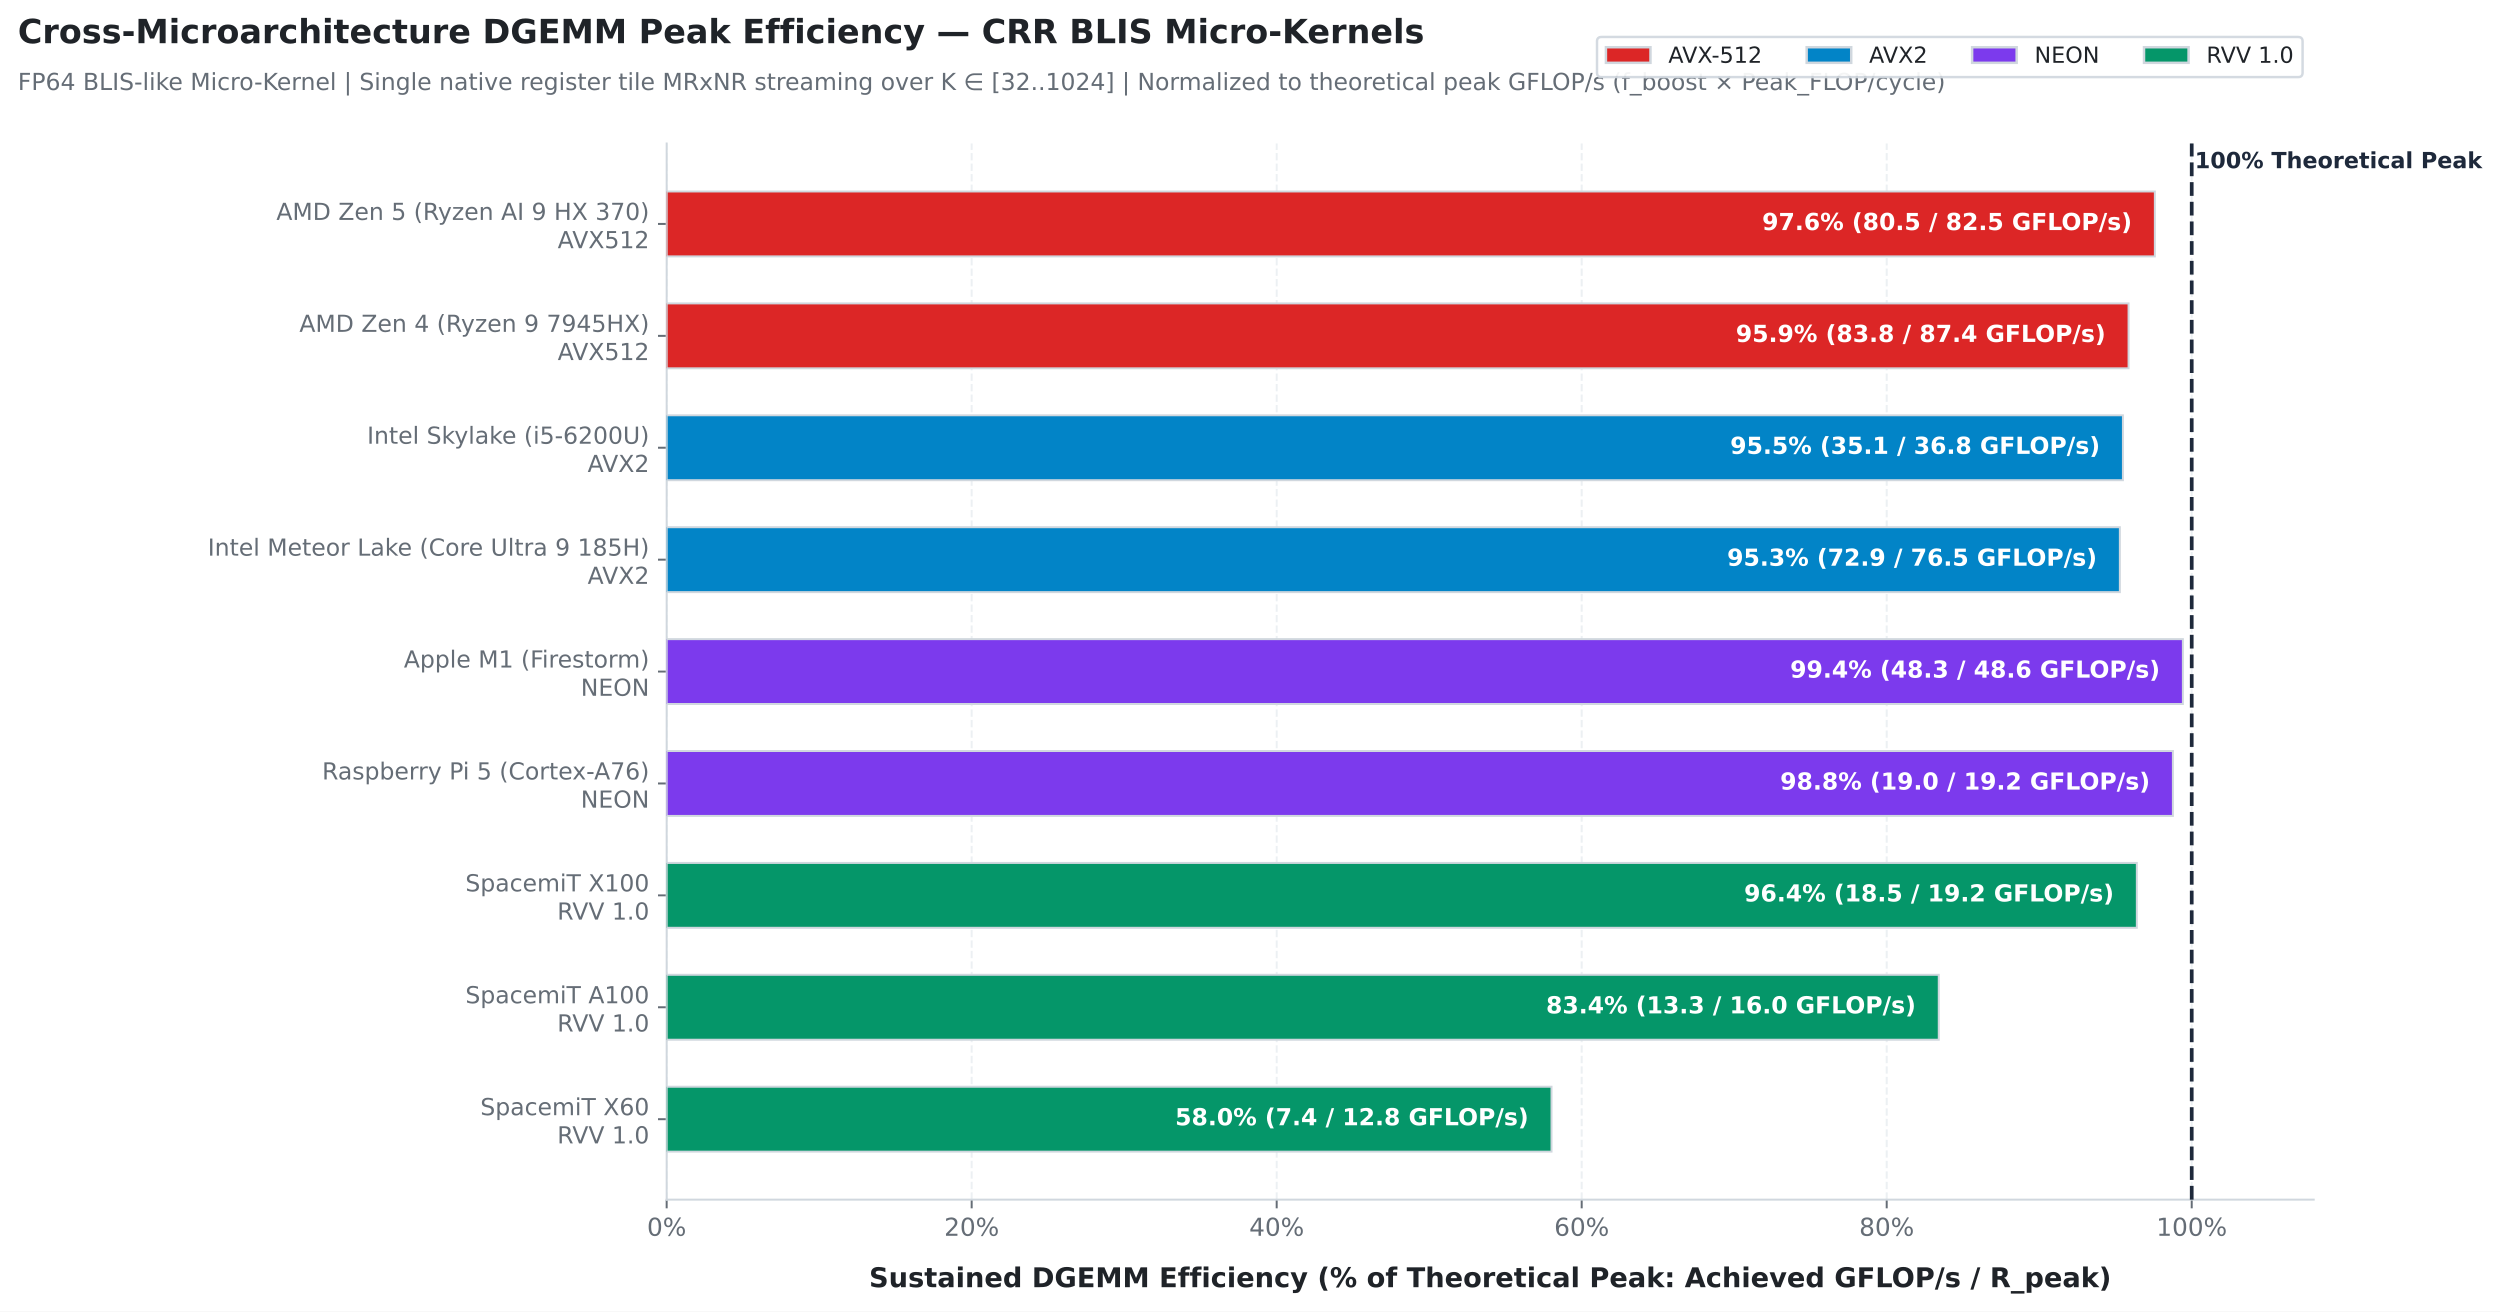
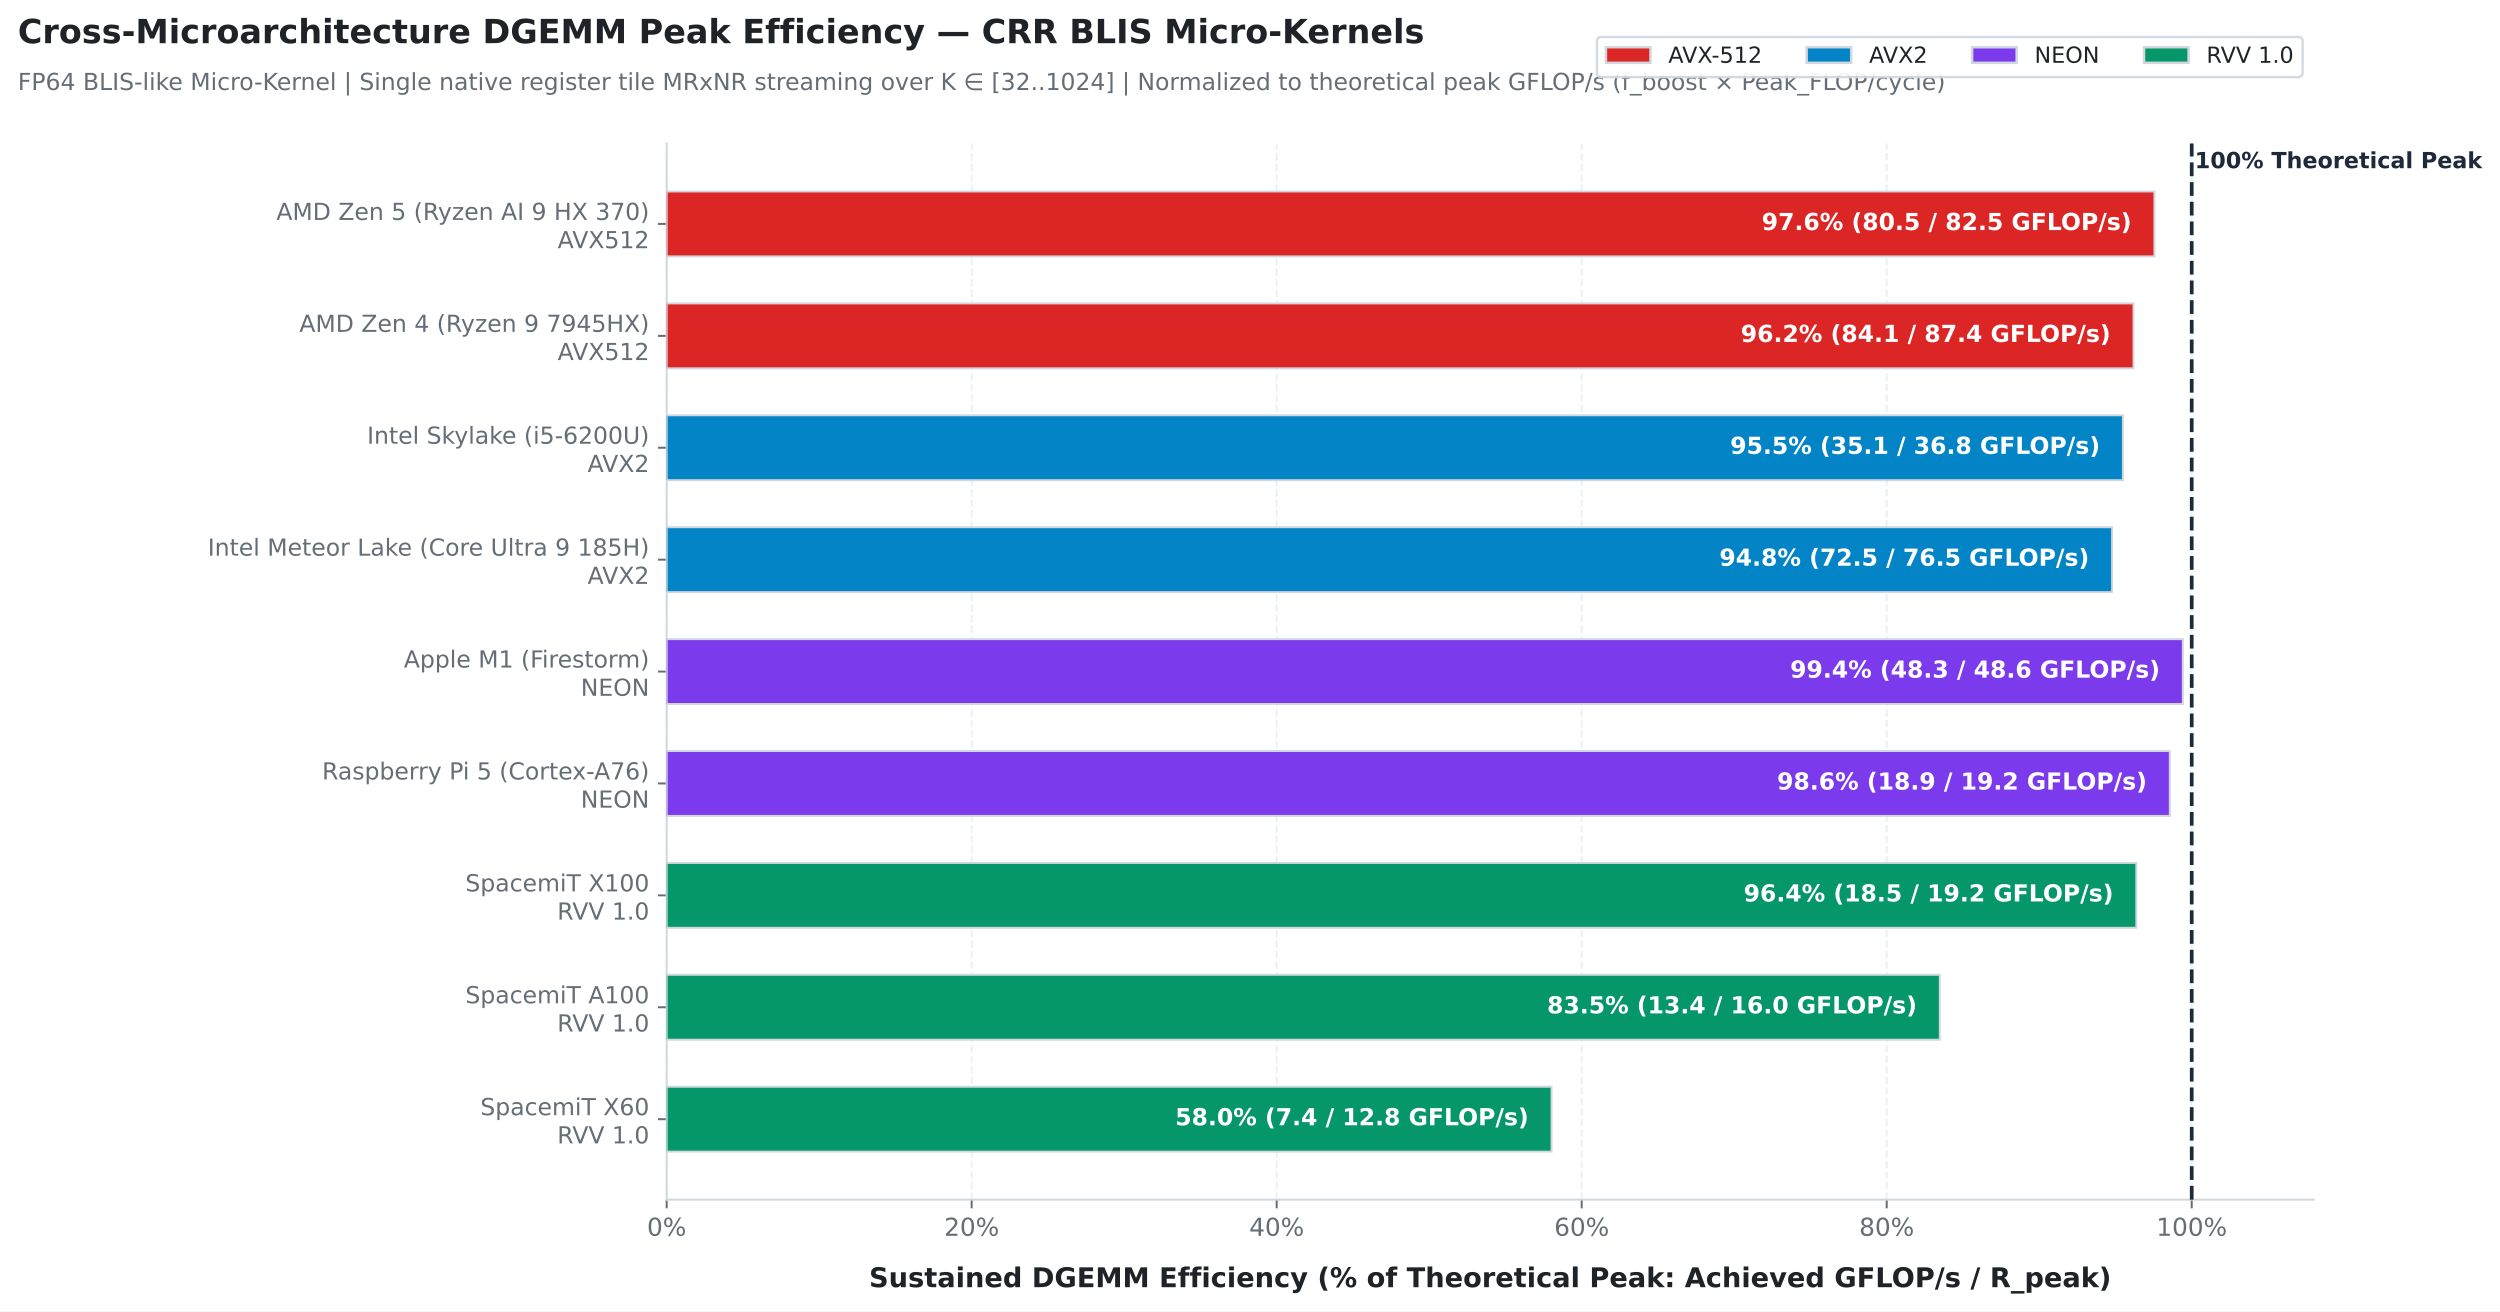
<svg xmlns="http://www.w3.org/2000/svg" xmlns:xlink="http://www.w3.org/1999/xlink" width="1009.801pt" height="529.759pt" viewBox="0 0 1009.801 529.759" version="1.1">
  <defs>
    <style type="text/css">*{stroke-linejoin: round; stroke-linecap: butt}</style>
  </defs>
  <g id="figure_1">
    <g id="patch_1">
      <path d="M 0 529.759  L 1009.801 529.759  L 1009.801 0  L 0 0  z " style="fill: #ffffff" />
    </g>
    <g id="axes_1">
      <g id="patch_2">
        <path d="M 269.28 484.558  L 934.56 484.558  L 934.56 57.958  L 269.28 57.958  z " style="fill: #ffffff" />
      </g>
      <g id="matplotlib.axis_1">
        <g id="xtick_1">
          <g id="line2d_1">
-             <path d="M 269.28 484.558  L 269.28 57.958  " clip-path="url(#p645d399df6)" style="fill: none; stroke-dasharray: 2.96,1.28; stroke-dashoffset: 0; stroke: #eaeef2; stroke-opacity: 0.9; stroke-width: 0.8" />
+             <path d="M 269.28 484.558  L 269.28 57.958  " clip-path="url(#pa9dc2aca7f)" style="fill: none; stroke-dasharray: 2.96,1.28; stroke-dashoffset: 0; stroke: #eaeef2; stroke-opacity: 0.9; stroke-width: 0.8" />
          </g>
          <g id="line2d_2">
            <defs>
-               <path id="m5813b96968" d="M 0 0  L 0 3.5  " style="stroke: #656d76; stroke-width: 0.8" />
+               <path id="m33e8a1d525" d="M 0 0  L 0 3.5  " style="stroke: #656d76; stroke-width: 0.8" />
            </defs>
            <g>
-               <use xlink:href="#m5813b96968" x="269.28" y="484.558" style="fill: #656d76; stroke: #656d76; stroke-width: 0.8" />
+               <use xlink:href="#m33e8a1d525" x="269.28" y="484.558" style="fill: #656d76; stroke: #656d76; stroke-width: 0.8" />
            </g>
          </g>
          <g id="text_1">
            <text style="font-size: 10px; font-family: 'DejaVu Sans', 'Liberation Sans', 'Helvetica', 'Arial', sans-serif; text-anchor: middle; fill: #656d76" x="269.28" y="499.156" transform="rotate(-0 269.28 499.1555)">0%</text>
          </g>
        </g>
        <g id="xtick_2">
          <g id="line2d_3">
-             <path d="M 392.48 484.558  L 392.48 57.958  " clip-path="url(#p645d399df6)" style="fill: none; stroke-dasharray: 2.96,1.28; stroke-dashoffset: 0; stroke: #eaeef2; stroke-opacity: 0.9; stroke-width: 0.8" />
+             <path d="M 392.48 484.558  L 392.48 57.958  " clip-path="url(#pa9dc2aca7f)" style="fill: none; stroke-dasharray: 2.96,1.28; stroke-dashoffset: 0; stroke: #eaeef2; stroke-opacity: 0.9; stroke-width: 0.8" />
          </g>
          <g id="line2d_4">
            <g>
-               <use xlink:href="#m5813b96968" x="392.48" y="484.558" style="fill: #656d76; stroke: #656d76; stroke-width: 0.8" />
+               <use xlink:href="#m33e8a1d525" x="392.48" y="484.558" style="fill: #656d76; stroke: #656d76; stroke-width: 0.8" />
            </g>
          </g>
          <g id="text_2">
            <text style="font-size: 10px; font-family: 'DejaVu Sans', 'Liberation Sans', 'Helvetica', 'Arial', sans-serif; text-anchor: middle; fill: #656d76" x="392.48" y="499.156" transform="rotate(-0 392.48 499.1555)">20%</text>
          </g>
        </g>
        <g id="xtick_3">
          <g id="line2d_5">
-             <path d="M 515.68 484.558  L 515.68 57.958  " clip-path="url(#p645d399df6)" style="fill: none; stroke-dasharray: 2.96,1.28; stroke-dashoffset: 0; stroke: #eaeef2; stroke-opacity: 0.9; stroke-width: 0.8" />
+             <path d="M 515.68 484.558  L 515.68 57.958  " clip-path="url(#pa9dc2aca7f)" style="fill: none; stroke-dasharray: 2.96,1.28; stroke-dashoffset: 0; stroke: #eaeef2; stroke-opacity: 0.9; stroke-width: 0.8" />
          </g>
          <g id="line2d_6">
            <g>
-               <use xlink:href="#m5813b96968" x="515.68" y="484.558" style="fill: #656d76; stroke: #656d76; stroke-width: 0.8" />
+               <use xlink:href="#m33e8a1d525" x="515.68" y="484.558" style="fill: #656d76; stroke: #656d76; stroke-width: 0.8" />
            </g>
          </g>
          <g id="text_3">
            <text style="font-size: 10px; font-family: 'DejaVu Sans', 'Liberation Sans', 'Helvetica', 'Arial', sans-serif; text-anchor: middle; fill: #656d76" x="515.68" y="499.156" transform="rotate(-0 515.68 499.1555)">40%</text>
          </g>
        </g>
        <g id="xtick_4">
          <g id="line2d_7">
-             <path d="M 638.88 484.558  L 638.88 57.958  " clip-path="url(#p645d399df6)" style="fill: none; stroke-dasharray: 2.96,1.28; stroke-dashoffset: 0; stroke: #eaeef2; stroke-opacity: 0.9; stroke-width: 0.8" />
+             <path d="M 638.88 484.558  L 638.88 57.958  " clip-path="url(#pa9dc2aca7f)" style="fill: none; stroke-dasharray: 2.96,1.28; stroke-dashoffset: 0; stroke: #eaeef2; stroke-opacity: 0.9; stroke-width: 0.8" />
          </g>
          <g id="line2d_8">
            <g>
-               <use xlink:href="#m5813b96968" x="638.88" y="484.558" style="fill: #656d76; stroke: #656d76; stroke-width: 0.8" />
+               <use xlink:href="#m33e8a1d525" x="638.88" y="484.558" style="fill: #656d76; stroke: #656d76; stroke-width: 0.8" />
            </g>
          </g>
          <g id="text_4">
            <text style="font-size: 10px; font-family: 'DejaVu Sans', 'Liberation Sans', 'Helvetica', 'Arial', sans-serif; text-anchor: middle; fill: #656d76" x="638.88" y="499.156" transform="rotate(-0 638.88 499.1555)">60%</text>
          </g>
        </g>
        <g id="xtick_5">
          <g id="line2d_9">
-             <path d="M 762.08 484.558  L 762.08 57.958  " clip-path="url(#p645d399df6)" style="fill: none; stroke-dasharray: 2.96,1.28; stroke-dashoffset: 0; stroke: #eaeef2; stroke-opacity: 0.9; stroke-width: 0.8" />
+             <path d="M 762.08 484.558  L 762.08 57.958  " clip-path="url(#pa9dc2aca7f)" style="fill: none; stroke-dasharray: 2.96,1.28; stroke-dashoffset: 0; stroke: #eaeef2; stroke-opacity: 0.9; stroke-width: 0.8" />
          </g>
          <g id="line2d_10">
            <g>
-               <use xlink:href="#m5813b96968" x="762.08" y="484.558" style="fill: #656d76; stroke: #656d76; stroke-width: 0.8" />
+               <use xlink:href="#m33e8a1d525" x="762.08" y="484.558" style="fill: #656d76; stroke: #656d76; stroke-width: 0.8" />
            </g>
          </g>
          <g id="text_5">
            <text style="font-size: 10px; font-family: 'DejaVu Sans', 'Liberation Sans', 'Helvetica', 'Arial', sans-serif; text-anchor: middle; fill: #656d76" x="762.08" y="499.156" transform="rotate(-0 762.08 499.1555)">80%</text>
          </g>
        </g>
        <g id="xtick_6">
          <g id="line2d_11">
-             <path d="M 885.28 484.558  L 885.28 57.958  " clip-path="url(#p645d399df6)" style="fill: none; stroke-dasharray: 2.96,1.28; stroke-dashoffset: 0; stroke: #eaeef2; stroke-opacity: 0.9; stroke-width: 0.8" />
+             <path d="M 885.28 484.558  L 885.28 57.958  " clip-path="url(#pa9dc2aca7f)" style="fill: none; stroke-dasharray: 2.96,1.28; stroke-dashoffset: 0; stroke: #eaeef2; stroke-opacity: 0.9; stroke-width: 0.8" />
          </g>
          <g id="line2d_12">
            <g>
-               <use xlink:href="#m5813b96968" x="885.28" y="484.558" style="fill: #656d76; stroke: #656d76; stroke-width: 0.8" />
+               <use xlink:href="#m33e8a1d525" x="885.28" y="484.558" style="fill: #656d76; stroke: #656d76; stroke-width: 0.8" />
            </g>
          </g>
          <g id="text_6">
            <text style="font-size: 10px; font-family: 'DejaVu Sans', 'Liberation Sans', 'Helvetica', 'Arial', sans-serif; text-anchor: middle; fill: #656d76" x="885.28" y="499.156" transform="rotate(-0 885.28 499.1555)">100%</text>
          </g>
        </g>
        <g id="text_7">
          <text style="font-weight: 700; font-size: 11px; font-family: 'DejaVu Sans', 'Liberation Sans', 'Helvetica', 'Arial', sans-serif; text-anchor: middle; fill: #1f2328" x="601.92" y="519.916" transform="rotate(-0 601.92 519.9162)">Sustained DGEMM Efficiency (% of Theoretical Peak: Achieved GFLOP/s / R_peak)</text>
        </g>
      </g>
      <g id="matplotlib.axis_2">
        <g id="ytick_1">
          <g id="line2d_13">
            <defs>
-               <path id="maf577858c6" d="M 0 0  L -3.5 0  " style="stroke: #656d76; stroke-width: 0.8" />
+               <path id="m494e7bf793" d="M 0 0  L -3.5 0  " style="stroke: #656d76; stroke-width: 0.8" />
            </defs>
            <g>
-               <use xlink:href="#maf577858c6" x="269.28" y="452.059" style="fill: #656d76; stroke: #656d76; stroke-width: 0.8" />
+               <use xlink:href="#m494e7bf793" x="269.28" y="452.059" style="fill: #656d76; stroke: #656d76; stroke-width: 0.8" />
            </g>
          </g>
          <g id="text_8">
            <text style="font-size: 9.5px; font-family: 'DejaVu Sans', 'Liberation Sans', 'Helvetica', 'Arial', sans-serif; fill: #656d76" transform="translate(194.0166 450.4427)">SpacemiT X60</text>
            <text style="font-size: 9.5px; font-family: 'DejaVu Sans', 'Liberation Sans', 'Helvetica', 'Arial', sans-serif; fill: #656d76" transform="translate(225.0741 461.8446)">RVV 1.0</text>
          </g>
        </g>
        <g id="ytick_2">
          <g id="line2d_14">
            <g>
-               <use xlink:href="#maf577858c6" x="269.28" y="406.859" style="fill: #656d76; stroke: #656d76; stroke-width: 0.8" />
+               <use xlink:href="#m494e7bf793" x="269.28" y="406.859" style="fill: #656d76; stroke: #656d76; stroke-width: 0.8" />
            </g>
          </g>
          <g id="text_9">
            <text style="font-size: 9.5px; font-family: 'DejaVu Sans', 'Liberation Sans', 'Helvetica', 'Arial', sans-serif; fill: #656d76" transform="translate(187.9811 405.2424)">SpacemiT A100</text>
            <text style="font-size: 9.5px; font-family: 'DejaVu Sans', 'Liberation Sans', 'Helvetica', 'Arial', sans-serif; fill: #656d76" transform="translate(225.0741 416.6443)">RVV 1.0</text>
          </g>
        </g>
        <g id="ytick_3">
          <g id="line2d_15">
            <g>
-               <use xlink:href="#maf577858c6" x="269.28" y="361.658" style="fill: #656d76; stroke: #656d76; stroke-width: 0.8" />
+               <use xlink:href="#m494e7bf793" x="269.28" y="361.658" style="fill: #656d76; stroke: #656d76; stroke-width: 0.8" />
            </g>
          </g>
          <g id="text_10">
            <text style="font-size: 9.5px; font-family: 'DejaVu Sans', 'Liberation Sans', 'Helvetica', 'Arial', sans-serif; fill: #656d76" transform="translate(187.9722 360.0422)">SpacemiT X100</text>
            <text style="font-size: 9.5px; font-family: 'DejaVu Sans', 'Liberation Sans', 'Helvetica', 'Arial', sans-serif; fill: #656d76" transform="translate(225.0741 371.444)">RVV 1.0</text>
          </g>
        </g>
        <g id="ytick_4">
          <g id="line2d_16">
            <g>
-               <use xlink:href="#maf577858c6" x="269.28" y="316.458" style="fill: #656d76; stroke: #656d76; stroke-width: 0.8" />
+               <use xlink:href="#m494e7bf793" x="269.28" y="316.458" style="fill: #656d76; stroke: #656d76; stroke-width: 0.8" />
            </g>
          </g>
          <g id="text_11">
            <text style="font-size: 9.5px; font-family: 'DejaVu Sans', 'Liberation Sans', 'Helvetica', 'Arial', sans-serif; fill: #656d76" transform="translate(130.086 314.8419)">Raspberry Pi 5 (Cortex-A76)</text>
            <text style="font-size: 9.5px; font-family: 'DejaVu Sans', 'Liberation Sans', 'Helvetica', 'Arial', sans-serif; fill: #656d76" transform="translate(234.5845 326.2438)">NEON</text>
          </g>
        </g>
        <g id="ytick_5">
          <g id="line2d_17">
            <g>
-               <use xlink:href="#maf577858c6" x="269.28" y="271.258" style="fill: #656d76; stroke: #656d76; stroke-width: 0.8" />
+               <use xlink:href="#m494e7bf793" x="269.28" y="271.258" style="fill: #656d76; stroke: #656d76; stroke-width: 0.8" />
            </g>
          </g>
          <g id="text_12">
            <text style="font-size: 9.5px; font-family: 'DejaVu Sans', 'Liberation Sans', 'Helvetica', 'Arial', sans-serif; fill: #656d76" transform="translate(163.1104 269.6417)">Apple M1 (Firestorm)</text>
            <text style="font-size: 9.5px; font-family: 'DejaVu Sans', 'Liberation Sans', 'Helvetica', 'Arial', sans-serif; fill: #656d76" transform="translate(234.5845 281.0435)">NEON</text>
          </g>
        </g>
        <g id="ytick_6">
          <g id="line2d_18">
            <g>
-               <use xlink:href="#maf577858c6" x="269.28" y="226.058" style="fill: #656d76; stroke: #656d76; stroke-width: 0.8" />
+               <use xlink:href="#m494e7bf793" x="269.28" y="226.058" style="fill: #656d76; stroke: #656d76; stroke-width: 0.8" />
            </g>
          </g>
          <g id="text_13">
            <text style="font-size: 9.5px; font-family: 'DejaVu Sans', 'Liberation Sans', 'Helvetica', 'Arial', sans-serif; fill: #656d76" transform="translate(83.91305 224.4414)">Intel Meteor Lake (Core Ultra 9 185H)</text>
            <text style="font-size: 9.5px; font-family: 'DejaVu Sans', 'Liberation Sans', 'Helvetica', 'Arial', sans-serif; fill: #656d76" transform="translate(237.338 235.8433)">AVX2</text>
          </g>
        </g>
        <g id="ytick_7">
          <g id="line2d_19">
            <g>
-               <use xlink:href="#maf577858c6" x="269.28" y="180.857" style="fill: #656d76; stroke: #656d76; stroke-width: 0.8" />
+               <use xlink:href="#m494e7bf793" x="269.28" y="180.857" style="fill: #656d76; stroke: #656d76; stroke-width: 0.8" />
            </g>
          </g>
          <g id="text_14">
            <text style="font-size: 9.5px; font-family: 'DejaVu Sans', 'Liberation Sans', 'Helvetica', 'Arial', sans-serif; fill: #656d76" transform="translate(148.2696 179.2412)">Intel Skylake (i5-6200U)</text>
            <text style="font-size: 9.5px; font-family: 'DejaVu Sans', 'Liberation Sans', 'Helvetica', 'Arial', sans-serif; fill: #656d76" transform="translate(237.338 190.643)">AVX2</text>
          </g>
        </g>
        <g id="ytick_8">
          <g id="line2d_20">
            <g>
-               <use xlink:href="#maf577858c6" x="269.28" y="135.657" style="fill: #656d76; stroke: #656d76; stroke-width: 0.8" />
+               <use xlink:href="#m494e7bf793" x="269.28" y="135.657" style="fill: #656d76; stroke: #656d76; stroke-width: 0.8" />
            </g>
          </g>
          <g id="text_15">
            <text style="font-size: 9.5px; font-family: 'DejaVu Sans', 'Liberation Sans', 'Helvetica', 'Arial', sans-serif; fill: #656d76" transform="translate(120.9126 134.0406)">AMD Zen 4 (Ryzen 9 7945HX)</text>
            <text style="font-size: 9.5px; font-family: 'DejaVu Sans', 'Liberation Sans', 'Helvetica', 'Arial', sans-serif; fill: #656d76" transform="translate(225.2493 145.4424)">AVX512</text>
          </g>
        </g>
        <g id="ytick_9">
          <g id="line2d_21">
            <g>
-               <use xlink:href="#maf577858c6" x="269.28" y="90.457" style="fill: #656d76; stroke: #656d76; stroke-width: 0.8" />
+               <use xlink:href="#m494e7bf793" x="269.28" y="90.457" style="fill: #656d76; stroke: #656d76; stroke-width: 0.8" />
            </g>
          </g>
          <g id="text_16">
            <text style="font-size: 9.5px; font-family: 'DejaVu Sans', 'Liberation Sans', 'Helvetica', 'Arial', sans-serif; fill: #656d76" transform="translate(111.6174 88.8403)">AMD Zen 5 (Ryzen AI 9 HX 370)</text>
            <text style="font-size: 9.5px; font-family: 'DejaVu Sans', 'Liberation Sans', 'Helvetica', 'Arial', sans-serif; fill: #656d76" transform="translate(225.2493 100.2422)">AVX512</text>
          </g>
        </g>
      </g>
      <g id="patch_3">
        <path d="M 269.28 484.558  L 269.28 57.958  " style="fill: none; stroke: #d0d7de; stroke-width: 0.8; stroke-linejoin: miter; stroke-linecap: square" />
      </g>
      <g id="patch_4">
        <path d="M 269.28 484.558  L 934.56 484.558  " style="fill: none; stroke: #d0d7de; stroke-width: 0.8; stroke-linejoin: miter; stroke-linecap: square" />
      </g>
      <g id="patch_5">
-         <path d="M 269.28 465.167  L 626.685 465.167  L 626.685 438.951  L 269.28 438.951  z " clip-path="url(#p645d399df6)" style="fill: #059669; stroke: #d0d7de; stroke-width: 0.8; stroke-linejoin: miter" />
+         <path d="M 269.28 465.167  L 626.709 465.167  L 626.709 438.951  L 269.28 438.951  z " clip-path="url(#pa9dc2aca7f)" style="fill: #059669; stroke: #d0d7de; stroke-width: 0.8; stroke-linejoin: miter" />
      </g>
      <g id="patch_6">
-         <path d="M 269.28 419.967  L 783.105 419.967  L 783.105 393.751  L 269.28 393.751  z " clip-path="url(#p645d399df6)" style="fill: #059669; stroke: #d0d7de; stroke-width: 0.8; stroke-linejoin: miter" />
+         <path d="M 269.28 419.967  L 783.528 419.967  L 783.528 393.751  L 269.28 393.751  z " clip-path="url(#pa9dc2aca7f)" style="fill: #059669; stroke: #d0d7de; stroke-width: 0.8; stroke-linejoin: miter" />
      </g>
      <g id="patch_7">
-         <path d="M 269.28 374.766  L 863.114 374.766  L 863.114 348.55  L 269.28 348.55  z " clip-path="url(#p645d399df6)" style="fill: #059669; stroke: #d0d7de; stroke-width: 0.8; stroke-linejoin: miter" />
+         <path d="M 269.28 374.766  L 862.915 374.766  L 862.915 348.55  L 269.28 348.55  z " clip-path="url(#pa9dc2aca7f)" style="fill: #059669; stroke: #d0d7de; stroke-width: 0.8; stroke-linejoin: miter" />
      </g>
      <g id="patch_8">
-         <path d="M 269.28 329.566  L 877.679 329.566  L 877.679 303.35  L 269.28 303.35  z " clip-path="url(#p645d399df6)" style="fill: #7c3aed; stroke: #d0d7de; stroke-width: 0.8; stroke-linejoin: miter" />
+         <path d="M 269.28 329.566  L 876.435 329.566  L 876.435 303.35  L 269.28 303.35  z " clip-path="url(#pa9dc2aca7f)" style="fill: #7c3aed; stroke: #d0d7de; stroke-width: 0.8; stroke-linejoin: miter" />
      </g>
      <g id="patch_9">
-         <path d="M 269.28 284.366  L 881.712 284.366  L 881.712 258.15  L 269.28 258.15  z " clip-path="url(#p645d399df6)" style="fill: #7c3aed; stroke: #d0d7de; stroke-width: 0.8; stroke-linejoin: miter" />
+         <path d="M 269.28 284.366  L 881.7 284.366  L 881.7 258.15  L 269.28 258.15  z " clip-path="url(#pa9dc2aca7f)" style="fill: #7c3aed; stroke: #d0d7de; stroke-width: 0.8; stroke-linejoin: miter" />
      </g>
      <g id="patch_10">
-         <path d="M 269.28 239.166  L 856.254 239.166  L 856.254 212.95  L 269.28 212.95  z " clip-path="url(#p645d399df6)" style="fill: #0284c7; stroke: #d0d7de; stroke-width: 0.8; stroke-linejoin: miter" />
+         <path d="M 269.28 239.166  L 853.117 239.166  L 853.117 212.95  L 269.28 212.95  z " clip-path="url(#pa9dc2aca7f)" style="fill: #0284c7; stroke: #d0d7de; stroke-width: 0.8; stroke-linejoin: miter" />
      </g>
      <g id="patch_11">
-         <path d="M 269.28 193.965  L 857.493 193.965  L 857.493 167.749  L 269.28 167.749  z " clip-path="url(#p645d399df6)" style="fill: #0284c7; stroke: #d0d7de; stroke-width: 0.8; stroke-linejoin: miter" />
+         <path d="M 269.28 193.965  L 857.493 193.965  L 857.493 167.749  L 269.28 167.749  z " clip-path="url(#pa9dc2aca7f)" style="fill: #0284c7; stroke: #d0d7de; stroke-width: 0.8; stroke-linejoin: miter" />
      </g>
      <g id="patch_12">
-         <path d="M 269.28 148.765  L 859.768 148.765  L 859.768 122.549  L 269.28 122.549  z " clip-path="url(#p645d399df6)" style="fill: #dc2626; stroke: #d0d7de; stroke-width: 0.8; stroke-linejoin: miter" />
+         <path d="M 269.28 148.765  L 861.767 148.765  L 861.767 122.549  L 269.28 122.549  z " clip-path="url(#pa9dc2aca7f)" style="fill: #dc2626; stroke: #d0d7de; stroke-width: 0.8; stroke-linejoin: miter" />
      </g>
      <g id="patch_13">
-         <path d="M 269.28 103.565  L 870.393 103.565  L 870.393 77.349  L 269.28 77.349  z " clip-path="url(#p645d399df6)" style="fill: #dc2626; stroke: #d0d7de; stroke-width: 0.8; stroke-linejoin: miter" />
+         <path d="M 269.28 103.565  L 870.217 103.565  L 870.217 77.349  L 269.28 77.349  z " clip-path="url(#pa9dc2aca7f)" style="fill: #dc2626; stroke: #d0d7de; stroke-width: 0.8; stroke-linejoin: miter" />
      </g>
      <g id="line2d_22">
-         <path d="M 885.28 484.558  L 885.28 57.958  " clip-path="url(#p645d399df6)" style="fill: none; stroke-dasharray: 5.55,2.4; stroke-dashoffset: 0; stroke: #1e293b; stroke-width: 1.5" />
+         <path d="M 885.28 484.558  L 885.28 57.958  " clip-path="url(#pa9dc2aca7f)" style="fill: none; stroke-dasharray: 5.55,2.4; stroke-dashoffset: 0; stroke: #1e293b; stroke-width: 1.5" />
      </g>
      <g id="text_17">
        <text style="font-weight: 700; font-size: 9px; font-family: 'DejaVu Sans', 'Liberation Sans', 'Helvetica', 'Arial', sans-serif; text-anchor: start; fill: #1e293b" x="886.512" y="67.935" transform="rotate(-0 886.512 67.93498)">100% Theoretical Peak</text>
      </g>
      <g id="text_18">
-         <text style="font-weight: 700; font-size: 9.5px; font-family: 'DejaVu Sans', 'Liberation Sans', 'Helvetica', 'Arial', sans-serif; text-anchor: end; fill: #ffffff" x="617.445" y="454.527" transform="rotate(-0 617.4451 454.5267)">58.0% (7.4 / 12.8 GFLOP/s)</text>
+         <text style="font-weight: 700; font-size: 9.5px; font-family: 'DejaVu Sans', 'Liberation Sans', 'Helvetica', 'Arial', sans-serif; text-anchor: end; fill: #ffffff" x="617.469" y="454.527" transform="rotate(-0 617.4692 454.5267)">58.0% (7.4 / 12.8 GFLOP/s)</text>
      </g>
      <g id="text_19">
-         <text style="font-weight: 700; font-size: 9.5px; font-family: 'DejaVu Sans', 'Liberation Sans', 'Helvetica', 'Arial', sans-serif; text-anchor: end; fill: #ffffff" x="773.865" y="409.326" transform="rotate(-0 773.8649 409.3264)">83.4% (13.3 / 16.0 GFLOP/s)</text>
+         <text style="font-weight: 700; font-size: 9.5px; font-family: 'DejaVu Sans', 'Liberation Sans', 'Helvetica', 'Arial', sans-serif; text-anchor: end; fill: #ffffff" x="774.288" y="409.326" transform="rotate(-0 774.2884 409.3264)">83.5% (13.4 / 16.0 GFLOP/s)</text>
      </g>
      <g id="text_20">
-         <text style="font-weight: 700; font-size: 9.5px; font-family: 'DejaVu Sans', 'Liberation Sans', 'Helvetica', 'Arial', sans-serif; text-anchor: end; fill: #ffffff" x="853.874" y="364.126" transform="rotate(-0 853.8736 364.1262)">96.4% (18.5 / 19.2 GFLOP/s)</text>
+         <text style="font-weight: 700; font-size: 9.5px; font-family: 'DejaVu Sans', 'Liberation Sans', 'Helvetica', 'Arial', sans-serif; text-anchor: end; fill: #ffffff" x="853.675" y="364.126" transform="rotate(-0 853.6747 364.1262)">96.4% (18.5 / 19.2 GFLOP/s)</text>
      </g>
      <g id="text_21">
-         <text style="font-weight: 700; font-size: 9.5px; font-family: 'DejaVu Sans', 'Liberation Sans', 'Helvetica', 'Arial', sans-serif; text-anchor: end; fill: #ffffff" x="868.439" y="318.926" transform="rotate(-0 868.4395 318.9259)">98.8% (19.0 / 19.2 GFLOP/s)</text>
+         <text style="font-weight: 700; font-size: 9.5px; font-family: 'DejaVu Sans', 'Liberation Sans', 'Helvetica', 'Arial', sans-serif; text-anchor: end; fill: #ffffff" x="867.195" y="318.926" transform="rotate(-0 867.1946 318.9259)">98.6% (18.9 / 19.2 GFLOP/s)</text>
      </g>
      <g id="text_22">
-         <text style="font-weight: 700; font-size: 9.5px; font-family: 'DejaVu Sans', 'Liberation Sans', 'Helvetica', 'Arial', sans-serif; text-anchor: end; fill: #ffffff" x="872.472" y="273.726" transform="rotate(-0 872.4715 273.7257)">99.4% (48.3 / 48.6 GFLOP/s)</text>
+         <text style="font-weight: 700; font-size: 9.5px; font-family: 'DejaVu Sans', 'Liberation Sans', 'Helvetica', 'Arial', sans-serif; text-anchor: end; fill: #ffffff" x="872.46" y="273.726" transform="rotate(-0 872.4601 273.7257)">99.4% (48.3 / 48.6 GFLOP/s)</text>
      </g>
      <g id="text_23">
-         <text style="font-weight: 700; font-size: 9.5px; font-family: 'DejaVu Sans', 'Liberation Sans', 'Helvetica', 'Arial', sans-serif; text-anchor: end; fill: #ffffff" x="847.014" y="228.525" transform="rotate(-0 847.0136 228.5254)">95.3% (72.9 / 76.5 GFLOP/s)</text>
+         <text style="font-weight: 700; font-size: 9.5px; font-family: 'DejaVu Sans', 'Liberation Sans', 'Helvetica', 'Arial', sans-serif; text-anchor: end; fill: #ffffff" x="843.877" y="228.525" transform="rotate(-0 843.8772 228.5254)">94.8% (72.5 / 76.5 GFLOP/s)</text>
      </g>
      <g id="text_24">
        <text style="font-weight: 700; font-size: 9.5px; font-family: 'DejaVu Sans', 'Liberation Sans', 'Helvetica', 'Arial', sans-serif; text-anchor: end; fill: #ffffff" x="848.253" y="183.325" transform="rotate(-0 848.253 183.3252)">95.5% (35.1 / 36.8 GFLOP/s)</text>
      </g>
      <g id="text_25">
-         <text style="font-weight: 700; font-size: 9.5px; font-family: 'DejaVu Sans', 'Liberation Sans', 'Helvetica', 'Arial', sans-serif; text-anchor: end; fill: #ffffff" x="850.528" y="138.125" transform="rotate(-0 850.5277 138.1249)">95.9% (83.8 / 87.4 GFLOP/s)</text>
+         <text style="font-weight: 700; font-size: 9.5px; font-family: 'DejaVu Sans', 'Liberation Sans', 'Helvetica', 'Arial', sans-serif; text-anchor: end; fill: #ffffff" x="852.527" y="138.125" transform="rotate(-0 852.527 138.1249)">96.2% (84.1 / 87.4 GFLOP/s)</text>
      </g>
      <g id="text_26">
-         <text style="font-weight: 700; font-size: 9.5px; font-family: 'DejaVu Sans', 'Liberation Sans', 'Helvetica', 'Arial', sans-serif; text-anchor: end; fill: #ffffff" x="861.153" y="92.925" transform="rotate(-0 861.1528 92.92465)">97.6% (80.5 / 82.5 GFLOP/s)</text>
+         <text style="font-weight: 700; font-size: 9.5px; font-family: 'DejaVu Sans', 'Liberation Sans', 'Helvetica', 'Arial', sans-serif; text-anchor: end; fill: #ffffff" x="860.977" y="92.925" transform="rotate(-0 860.9766 92.92465)">97.6% (80.5 / 82.5 GFLOP/s)</text>
      </g>
    </g>
    <g id="text_27">
      <text style="font-weight: 700; font-size: 13.5px; font-family: 'DejaVu Sans', 'Liberation Sans', 'Helvetica', 'Arial', sans-serif; text-anchor: start; fill: #1f2328" x="7.2" y="17.458" transform="rotate(-0 7.2 17.45789)">Cross-Microarchitecture DGEMM Peak Efficiency — CRR BLIS Micro-Kernels</text>
    </g>
    <g id="text_28">
      <text style="font-size: 9.5px; font-family: 'DejaVu Sans', 'Liberation Sans', 'Helvetica', 'Arial', sans-serif; text-anchor: start; fill: #656d76" x="7.2" y="36.358" transform="rotate(-0 7.2 36.35789)">FP64 BLIS-like Micro-Kernel | Single native register tile MRxNR streaming over K ∈ [32..1024] | Normalized to theoretical peak GFLOP/s (f_boost × Peak_FLOP/cycle)</text>
    </g>
    <g id="legend_1">
      <g id="patch_14">
        <path d="M 646.865 31.139  L 928.26 31.139  Q 930.06 31.139 930.06 29.339  L 930.06 16.738  Q 930.06 14.938 928.26 14.938  L 646.865 14.938  Q 645.065 14.938 645.065 16.738  L 645.065 29.339  Q 645.065 31.139 646.865 31.139  z " style="fill: #ffffff; opacity: 0.92; stroke: #d0d7de; stroke-linejoin: miter" />
      </g>
      <g id="patch_15">
        <path d="M 648.665 25.376  L 666.665 25.376  L 666.665 19.076  L 648.665 19.076  z " style="fill: #dc2626; stroke: #d0d7de; stroke-linejoin: miter" />
      </g>
      <g id="text_29">
        <text style="font-size: 9px; font-family: 'DejaVu Sans', 'Liberation Sans', 'Helvetica', 'Arial', sans-serif; text-anchor: start; fill: #1f2328" x="673.865" y="25.376" transform="rotate(-0 673.8652 25.37648)">AVX-512</text>
      </g>
      <g id="patch_16">
        <path d="M 729.745 25.376  L 747.745 25.376  L 747.745 19.076  L 729.745 19.076  z " style="fill: #0284c7; stroke: #d0d7de; stroke-linejoin: miter" />
      </g>
      <g id="text_30">
        <text style="font-size: 9px; font-family: 'DejaVu Sans', 'Liberation Sans', 'Helvetica', 'Arial', sans-serif; text-anchor: start; fill: #1f2328" x="754.945" y="25.376" transform="rotate(-0 754.9453 25.37648)">AVX2</text>
      </g>
      <g id="patch_17">
        <path d="M 796.575 25.376  L 814.575 25.376  L 814.575 19.076  L 796.575 19.076  z " style="fill: #7c3aed; stroke: #d0d7de; stroke-linejoin: miter" />
      </g>
      <g id="text_31">
        <text style="font-size: 9px; font-family: 'DejaVu Sans', 'Liberation Sans', 'Helvetica', 'Arial', sans-serif; text-anchor: start; fill: #1f2328" x="821.775" y="25.376" transform="rotate(-0 821.7745 25.37648)">NEON</text>
      </g>
      <g id="patch_18">
        <path d="M 866.012 25.376  L 884.012 25.376  L 884.012 19.076  L 866.012 19.076  z " style="fill: #059669; stroke: #d0d7de; stroke-linejoin: miter" />
      </g>
      <g id="text_32">
        <text style="font-size: 9px; font-family: 'DejaVu Sans', 'Liberation Sans', 'Helvetica', 'Arial', sans-serif; text-anchor: start; fill: #1f2328" x="891.212" y="25.376" transform="rotate(-0 891.2123 25.37648)">RVV 1.0</text>
      </g>
    </g>
  </g>
  <defs>
-     <clipPath id="p645d399df6">
+     <clipPath id="pa9dc2aca7f">
      <rect x="269.28" y="57.958" width="665.28" height="426.6" />
    </clipPath>
  </defs>
</svg>
